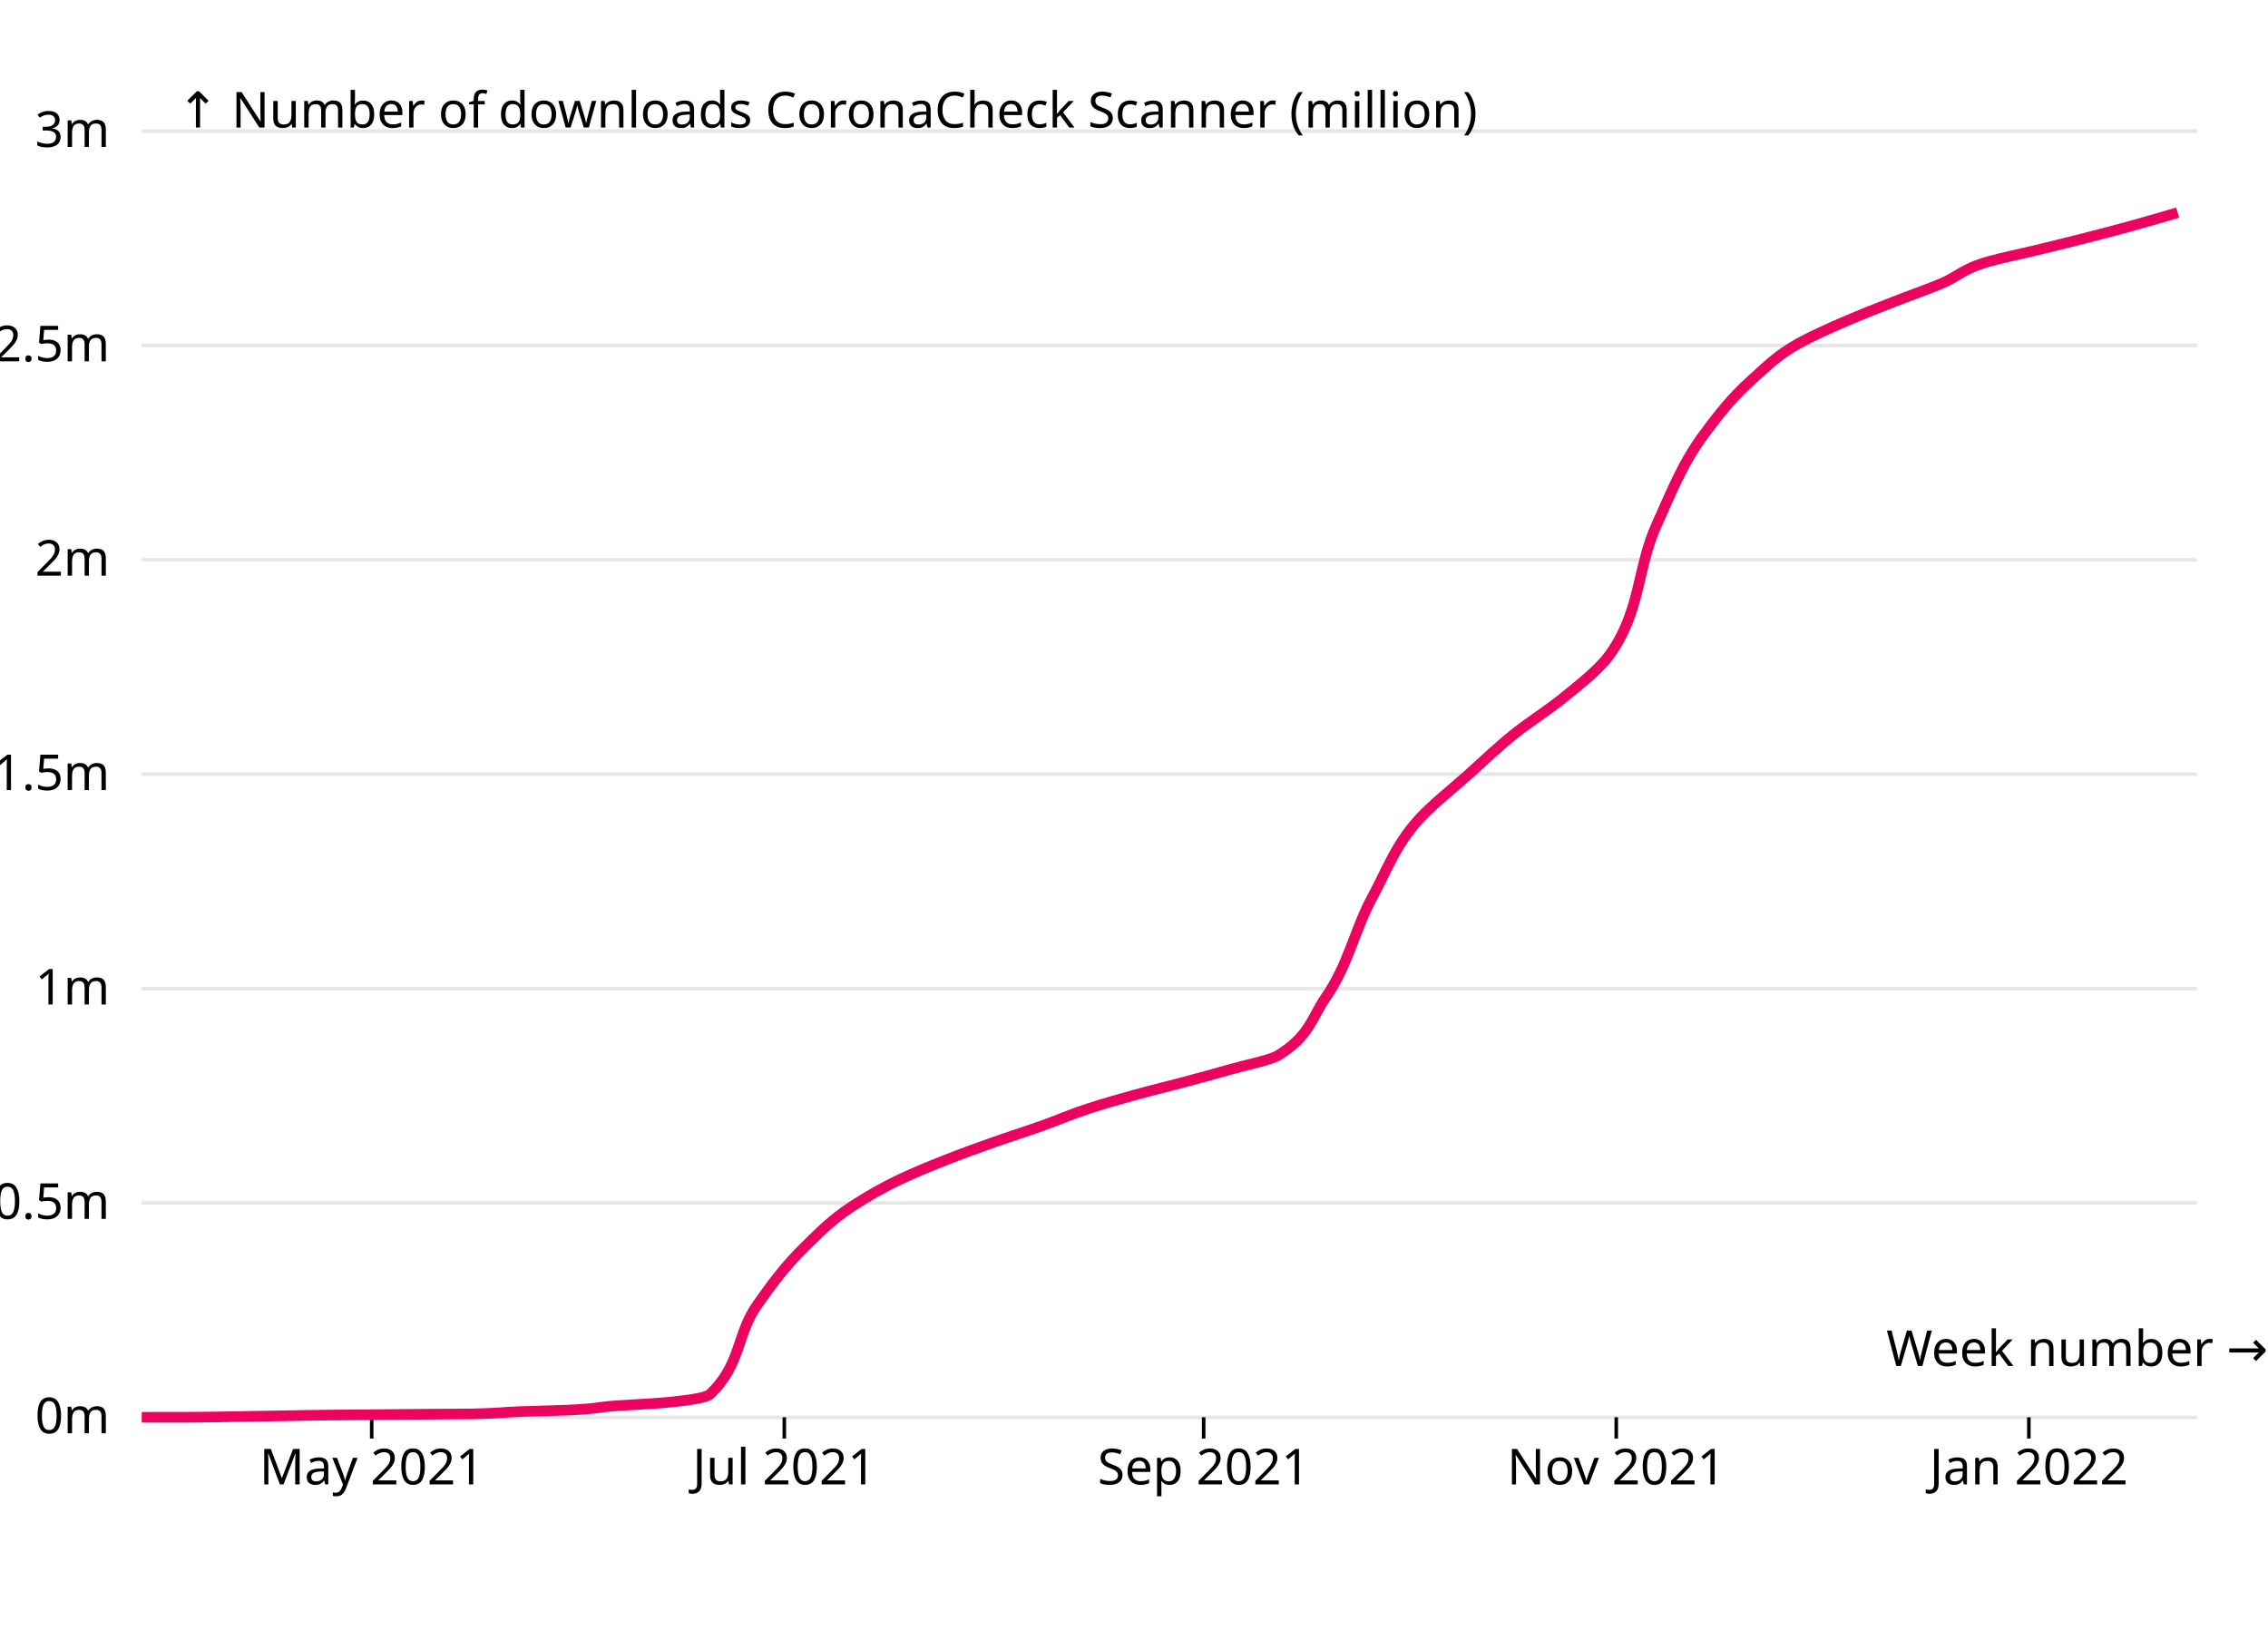
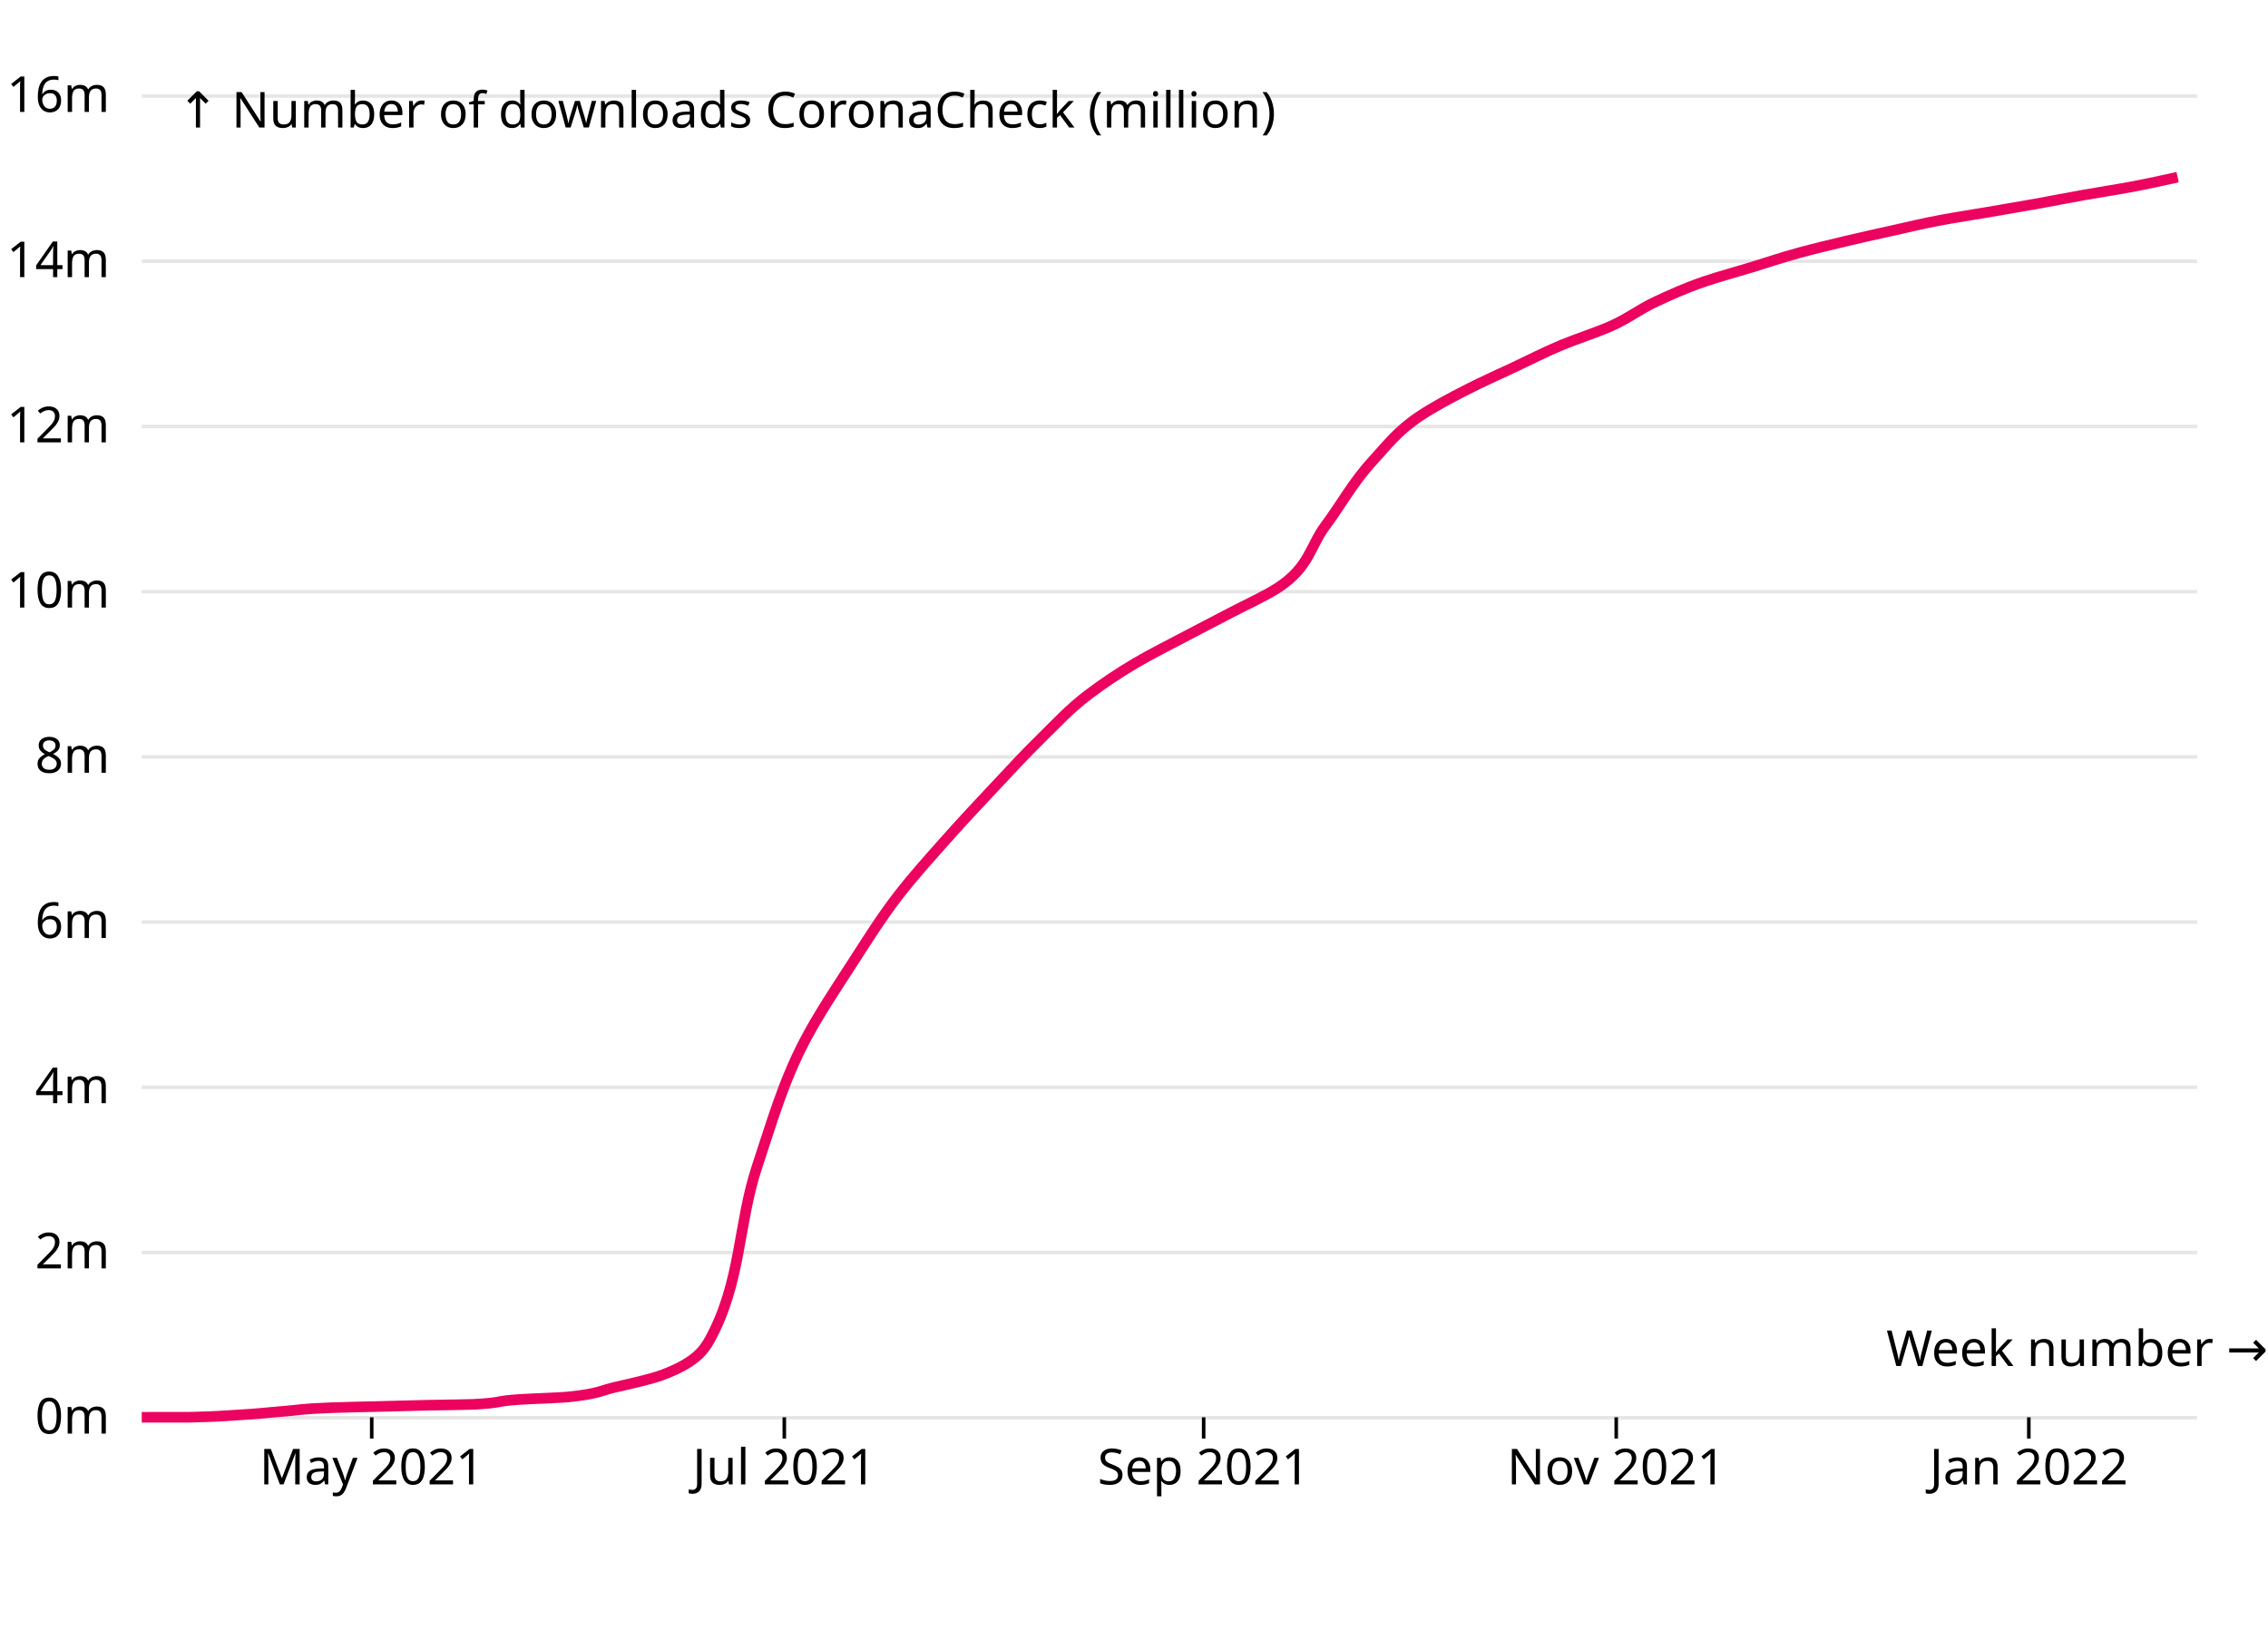
<svg xmlns="http://www.w3.org/2000/svg" class="plot" fill="currentColor" text-anchor="middle" width="640" height="460" viewBox="0 0 640 400" style="font-family: 'RO Sans', sans-serif; font-size: 14px;">
  <g transform="translate(40,0)" fill="none" text-anchor="end">
-     <g class="tick" opacity="1" transform="translate(0,370.0287)">
+     <g class="tick" opacity="1" transform="translate(0,370.1153)">
      <line stroke="currentColor" x2="0" />
      <line stroke="currentColor" x2="580" stroke-opacity="0.1" />
      <text fill="currentColor" x="-9" dy="0.32em">0m</text>
    </g>
-     <g class="tick" opacity="1" transform="translate(0,309.5213)">
-       <line stroke="currentColor" x2="0" />
-       <line stroke="currentColor" x2="580" stroke-opacity="0.1" />
-       <text fill="currentColor" x="-9" dy="0.32em">0.5m</text>
-     </g>
-     <g class="tick" opacity="1" transform="translate(0,249.014)">
-       <line stroke="currentColor" x2="0" />
-       <line stroke="currentColor" x2="580" stroke-opacity="0.1" />
-       <text fill="currentColor" x="-9" dy="0.32em">1m</text>
-     </g>
-     <g class="tick" opacity="1" transform="translate(0,188.5066)">
-       <line stroke="currentColor" x2="0" />
-       <line stroke="currentColor" x2="580" stroke-opacity="0.1" />
-       <text fill="currentColor" x="-9" dy="0.32em">1.5m</text>
-     </g>
-     <g class="tick" opacity="1" transform="translate(0,127.9993)">
+     <g class="tick" opacity="1" transform="translate(0,323.4895)">
      <line stroke="currentColor" x2="0" />
      <line stroke="currentColor" x2="580" stroke-opacity="0.1" />
      <text fill="currentColor" x="-9" dy="0.32em">2m</text>
    </g>
-     <g class="tick" opacity="1" transform="translate(0,67.49193)">
+     <g class="tick" opacity="1" transform="translate(0,276.8637)">
      <line stroke="currentColor" x2="0" />
      <line stroke="currentColor" x2="580" stroke-opacity="0.1" />
-       <text fill="currentColor" x="-9" dy="0.32em">2.5m</text>
+       <text fill="currentColor" x="-9" dy="0.32em">4m</text>
    </g>
-     <g class="tick" opacity="1" transform="translate(0,6.984577)">
+     <g class="tick" opacity="1" transform="translate(0,230.2379)">
      <line stroke="currentColor" x2="0" />
      <line stroke="currentColor" x2="580" stroke-opacity="0.1" />
-       <text fill="currentColor" x="-9" dy="0.32em">3m</text>
+       <text fill="currentColor" x="-9" dy="0.32em">6m</text>
    </g>
-     <text fill="currentColor" transform="translate(10,20)" dy="-1em" text-anchor="start">↑ Number of downloads CoronaCheck Scanner (million)</text>
+     <g class="tick" opacity="1" transform="translate(0,183.6121)">
+       <line stroke="currentColor" x2="0" />
+       <line stroke="currentColor" x2="580" stroke-opacity="0.1" />
+       <text fill="currentColor" x="-9" dy="0.32em">8m</text>
+     </g>
+     <g class="tick" opacity="1" transform="translate(0,136.9863)">
+       <line stroke="currentColor" x2="0" />
+       <line stroke="currentColor" x2="580" stroke-opacity="0.1" />
+       <text fill="currentColor" x="-9" dy="0.32em">10m</text>
+     </g>
+     <g class="tick" opacity="1" transform="translate(0,90.36051)">
+       <line stroke="currentColor" x2="0" />
+       <line stroke="currentColor" x2="580" stroke-opacity="0.1" />
+       <text fill="currentColor" x="-9" dy="0.32em">12m</text>
+     </g>
+     <g class="tick" opacity="1" transform="translate(0,43.7347)">
+       <line stroke="currentColor" x2="0" />
+       <line stroke="currentColor" x2="580" stroke-opacity="0.1" />
+       <text fill="currentColor" x="-9" dy="0.32em">14m</text>
+     </g>
+     <g class="tick" opacity="1" transform="translate(0,-2.891102)">
+       <line stroke="currentColor" x2="0" />
+       <line stroke="currentColor" x2="580" stroke-opacity="0.1" />
+       <text fill="currentColor" x="-9" dy="0.32em">16m</text>
+     </g>
+     <text fill="currentColor" transform="translate(10,20)" dy="-1em" text-anchor="start">↑ Number of downloads CoronaCheck (million)</text>
  </g>
  <g transform="translate(0,370)" fill="none" text-anchor="middle">
-     <g class="tick" opacity="1" transform="translate(104.8944,0)">
+     <g class="tick" opacity="1" transform="translate(104.8933,0)">
      <line stroke="currentColor" y2="6" />
      <text fill="currentColor" y="9" dy="0.71em">May 2021</text>
    </g>
-     <g class="tick" opacity="1" transform="translate(221.3227,0)">
+     <g class="tick" opacity="1" transform="translate(221.3195,0)">
      <line stroke="currentColor" y2="6" />
      <text fill="currentColor" y="9" dy="0.71em">Jul 2021</text>
    </g>
-     <g class="tick" opacity="1" transform="translate(339.6595,0)">
+     <g class="tick" opacity="1" transform="translate(339.6543,0)">
      <line stroke="currentColor" y2="6" />
      <text fill="currentColor" y="9" dy="0.71em">Sep 2021</text>
    </g>
-     <g class="tick" opacity="1" transform="translate(456.0878,0)">
+     <g class="tick" opacity="1" transform="translate(456.0806,0)">
      <line stroke="currentColor" y2="6" />
      <text fill="currentColor" y="9" dy="0.71em">Nov 2021</text>
    </g>
-     <g class="tick" opacity="1" transform="translate(572.516,0)">
+     <g class="tick" opacity="1" transform="translate(572.5068,0)">
      <line stroke="currentColor" y2="6" />
      <text fill="currentColor" y="9" dy="0.71em">Jan 2022</text>
    </g>
    <text fill="currentColor" transform="translate(640,-10)" dy="-0.32em" text-anchor="end">Week number →</text>
  </g>
  <g fill="none" stroke="#ec025f" stroke-width="3" stroke-miterlimit="1">
-     <path d="M40,370C46.419,369.996,52.838,369.992,53.361,369.989C62.268,369.924,62.493,369.859,66.721,369.795C71.458,369.722,75.539,369.65,80.082,369.577C84.453,369.508,86.571,369.438,93.442,369.368C97.18,369.33,102.439,369.292,106.803,369.254C111.353,369.215,115.003,369.175,120.164,369.136C124.187,369.105,132.272,369.074,133.524,369.043C142.431,368.824,140.846,368.605,146.885,368.386C150.704,368.247,157.149,368.108,160.246,367.969C169.153,367.571,168.105,367.172,173.606,366.773C177.527,366.489,183.807,366.204,186.967,365.92C195.874,365.119,199.479,364.317,200.327,363.516C209.234,355.104,207.763,346.692,213.688,338.281C217.525,332.834,221.47,327.387,227.049,321.941C230.952,318.13,234.576,314.319,240.409,310.509C244.261,307.992,248.477,305.476,253.77,302.96C257.749,301.068,262.317,299.177,267.13,297.285C271.312,295.642,275.845,293.999,280.491,292.356C284.781,290.839,289.567,289.322,293.852,287.804C298.505,286.157,302.12,284.509,307.212,282.861C311.262,281.551,315.805,280.241,320.573,278.93C324.781,277.774,329.6,276.617,333.934,275.46C338.521,274.236,342.974,273.012,347.294,271.788C351.899,270.483,358.506,269.178,360.655,267.873C369.562,262.463,370.261,257.054,374.015,251.644C380.651,242.086,382.173,232.527,387.376,222.968C391.385,215.604,393.876,208.241,400.737,200.877C404.475,196.864,409.599,192.851,414.097,188.838C418.508,184.904,422.516,180.97,427.458,177.036C431.573,173.761,436.768,170.485,440.819,167.21C445.909,163.093,451.195,158.975,454.179,154.858C463.086,142.569,461.907,130.28,467.54,117.99C471.431,109.501,474.586,101.011,480.9,92.522C484.685,87.433,488.555,82.344,494.261,77.256C498.137,73.799,501.365,70.342,507.622,66.886C511.413,64.791,516.137,62.696,520.982,60.601C525.147,58.801,529.761,57,534.343,55.2C538.681,53.495,543.612,51.79,547.703,50.086C552.697,48.005,553.767,45.924,561.064,43.843C564.78,42.783,570.051,41.723,574.425,40.664C578.964,39.564,583.463,38.464,587.785,37.364C592.388,36.193,596.879,35.022,601.146,33.851C605.823,32.567,610.165,31.284,614.507,30" />
+     <path d="M40,370C46.587,369.996,53.174,369.991,53.36,369.987C62.267,369.782,62.957,369.578,66.721,369.373C73.253,369.017,75.498,368.662,80.081,368.306C84.419,367.97,84.535,367.634,93.442,367.297C96.495,367.182,102.333,367.066,106.802,366.951C111.24,366.836,114.833,366.722,120.162,366.607C124.13,366.522,131.895,366.437,133.523,366.351C142.43,365.885,139.322,365.418,146.883,364.951C150.59,364.723,158.027,364.494,160.243,364.265C169.15,363.346,169.56,362.426,173.604,361.507C178.71,360.346,183.86,359.185,186.964,358.025C195.871,354.694,198.506,351.363,200.325,348.032C209.232,331.721,208.229,315.41,213.685,299.099C217.618,287.343,220.895,275.587,227.045,263.831C230.85,256.56,235.692,249.288,240.406,242.017C244.649,235.472,248.673,228.926,253.766,222.381C257.815,217.178,262.497,211.974,267.127,206.771C271.428,201.935,275.94,197.1,280.487,192.264C284.854,187.619,289.091,182.975,293.847,178.33C298.063,174.212,301.755,170.095,307.208,165.978C311.141,163.008,315.515,160.038,320.568,157.068C324.634,154.679,329.411,152.289,333.928,149.9C338.322,147.576,342.865,145.252,347.289,142.928C351.773,140.572,357.049,138.216,360.649,135.86C369.556,130.033,369.655,124.205,374.01,118.377C378.572,112.271,381.745,106.165,387.37,100.059C391.263,95.834,394.348,91.609,400.73,87.383C404.508,84.882,409.19,82.381,414.091,79.88C418.226,77.77,422.958,75.66,427.451,73.55C431.866,71.478,435.827,69.405,440.812,67.332C444.907,65.629,450.258,63.926,454.172,62.223C459.701,59.817,462.306,57.411,467.532,55.006C471.533,53.164,475.493,51.323,480.893,49.482C484.84,48.136,489.823,46.79,494.253,45.444C498.731,44.083,502.607,42.723,507.613,41.362C511.699,40.252,516.283,39.142,520.974,38.032C525.232,37.024,529.775,36.016,534.334,35.008C538.691,34.046,542.538,33.083,547.695,32.12C551.72,31.368,556.652,30.617,561.055,29.865C565.561,29.096,570.111,28.327,574.415,27.558C579.042,26.731,583.128,25.904,587.776,25.077C592.064,24.315,597.043,23.552,601.136,22.789C606.124,21.859,610.31,20.93,614.497,20" />
  </g>
</svg>
